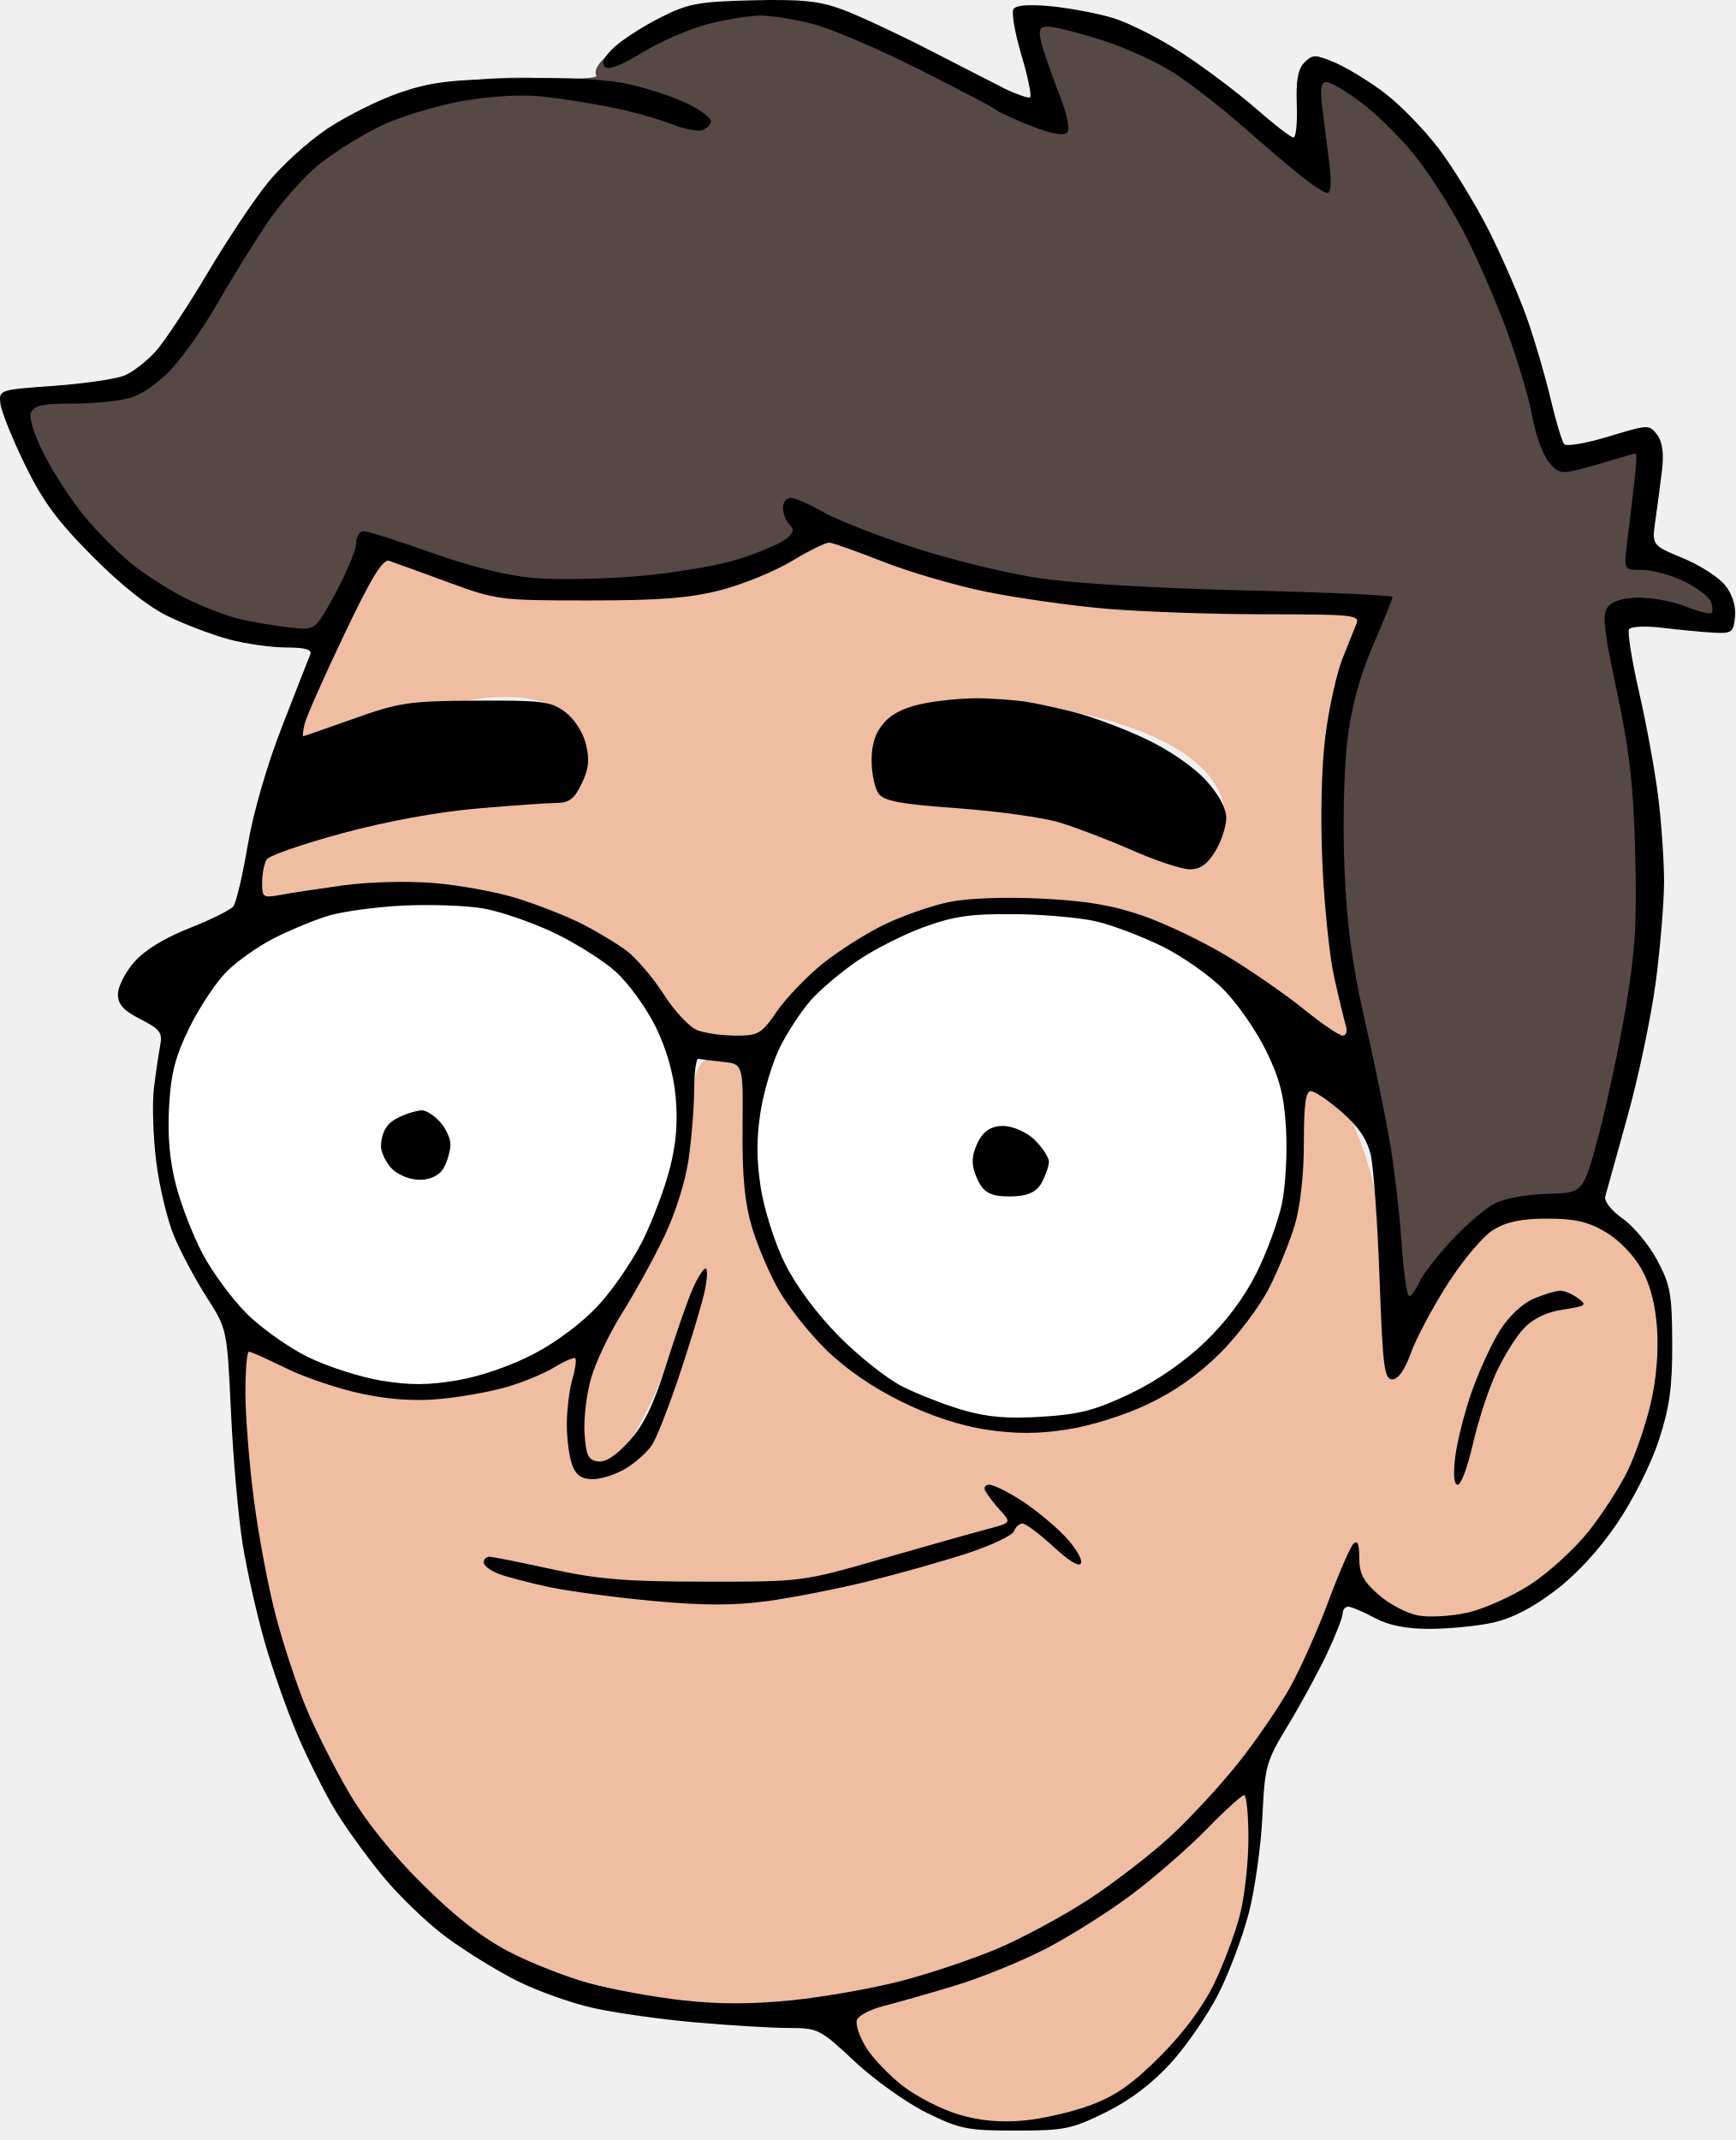
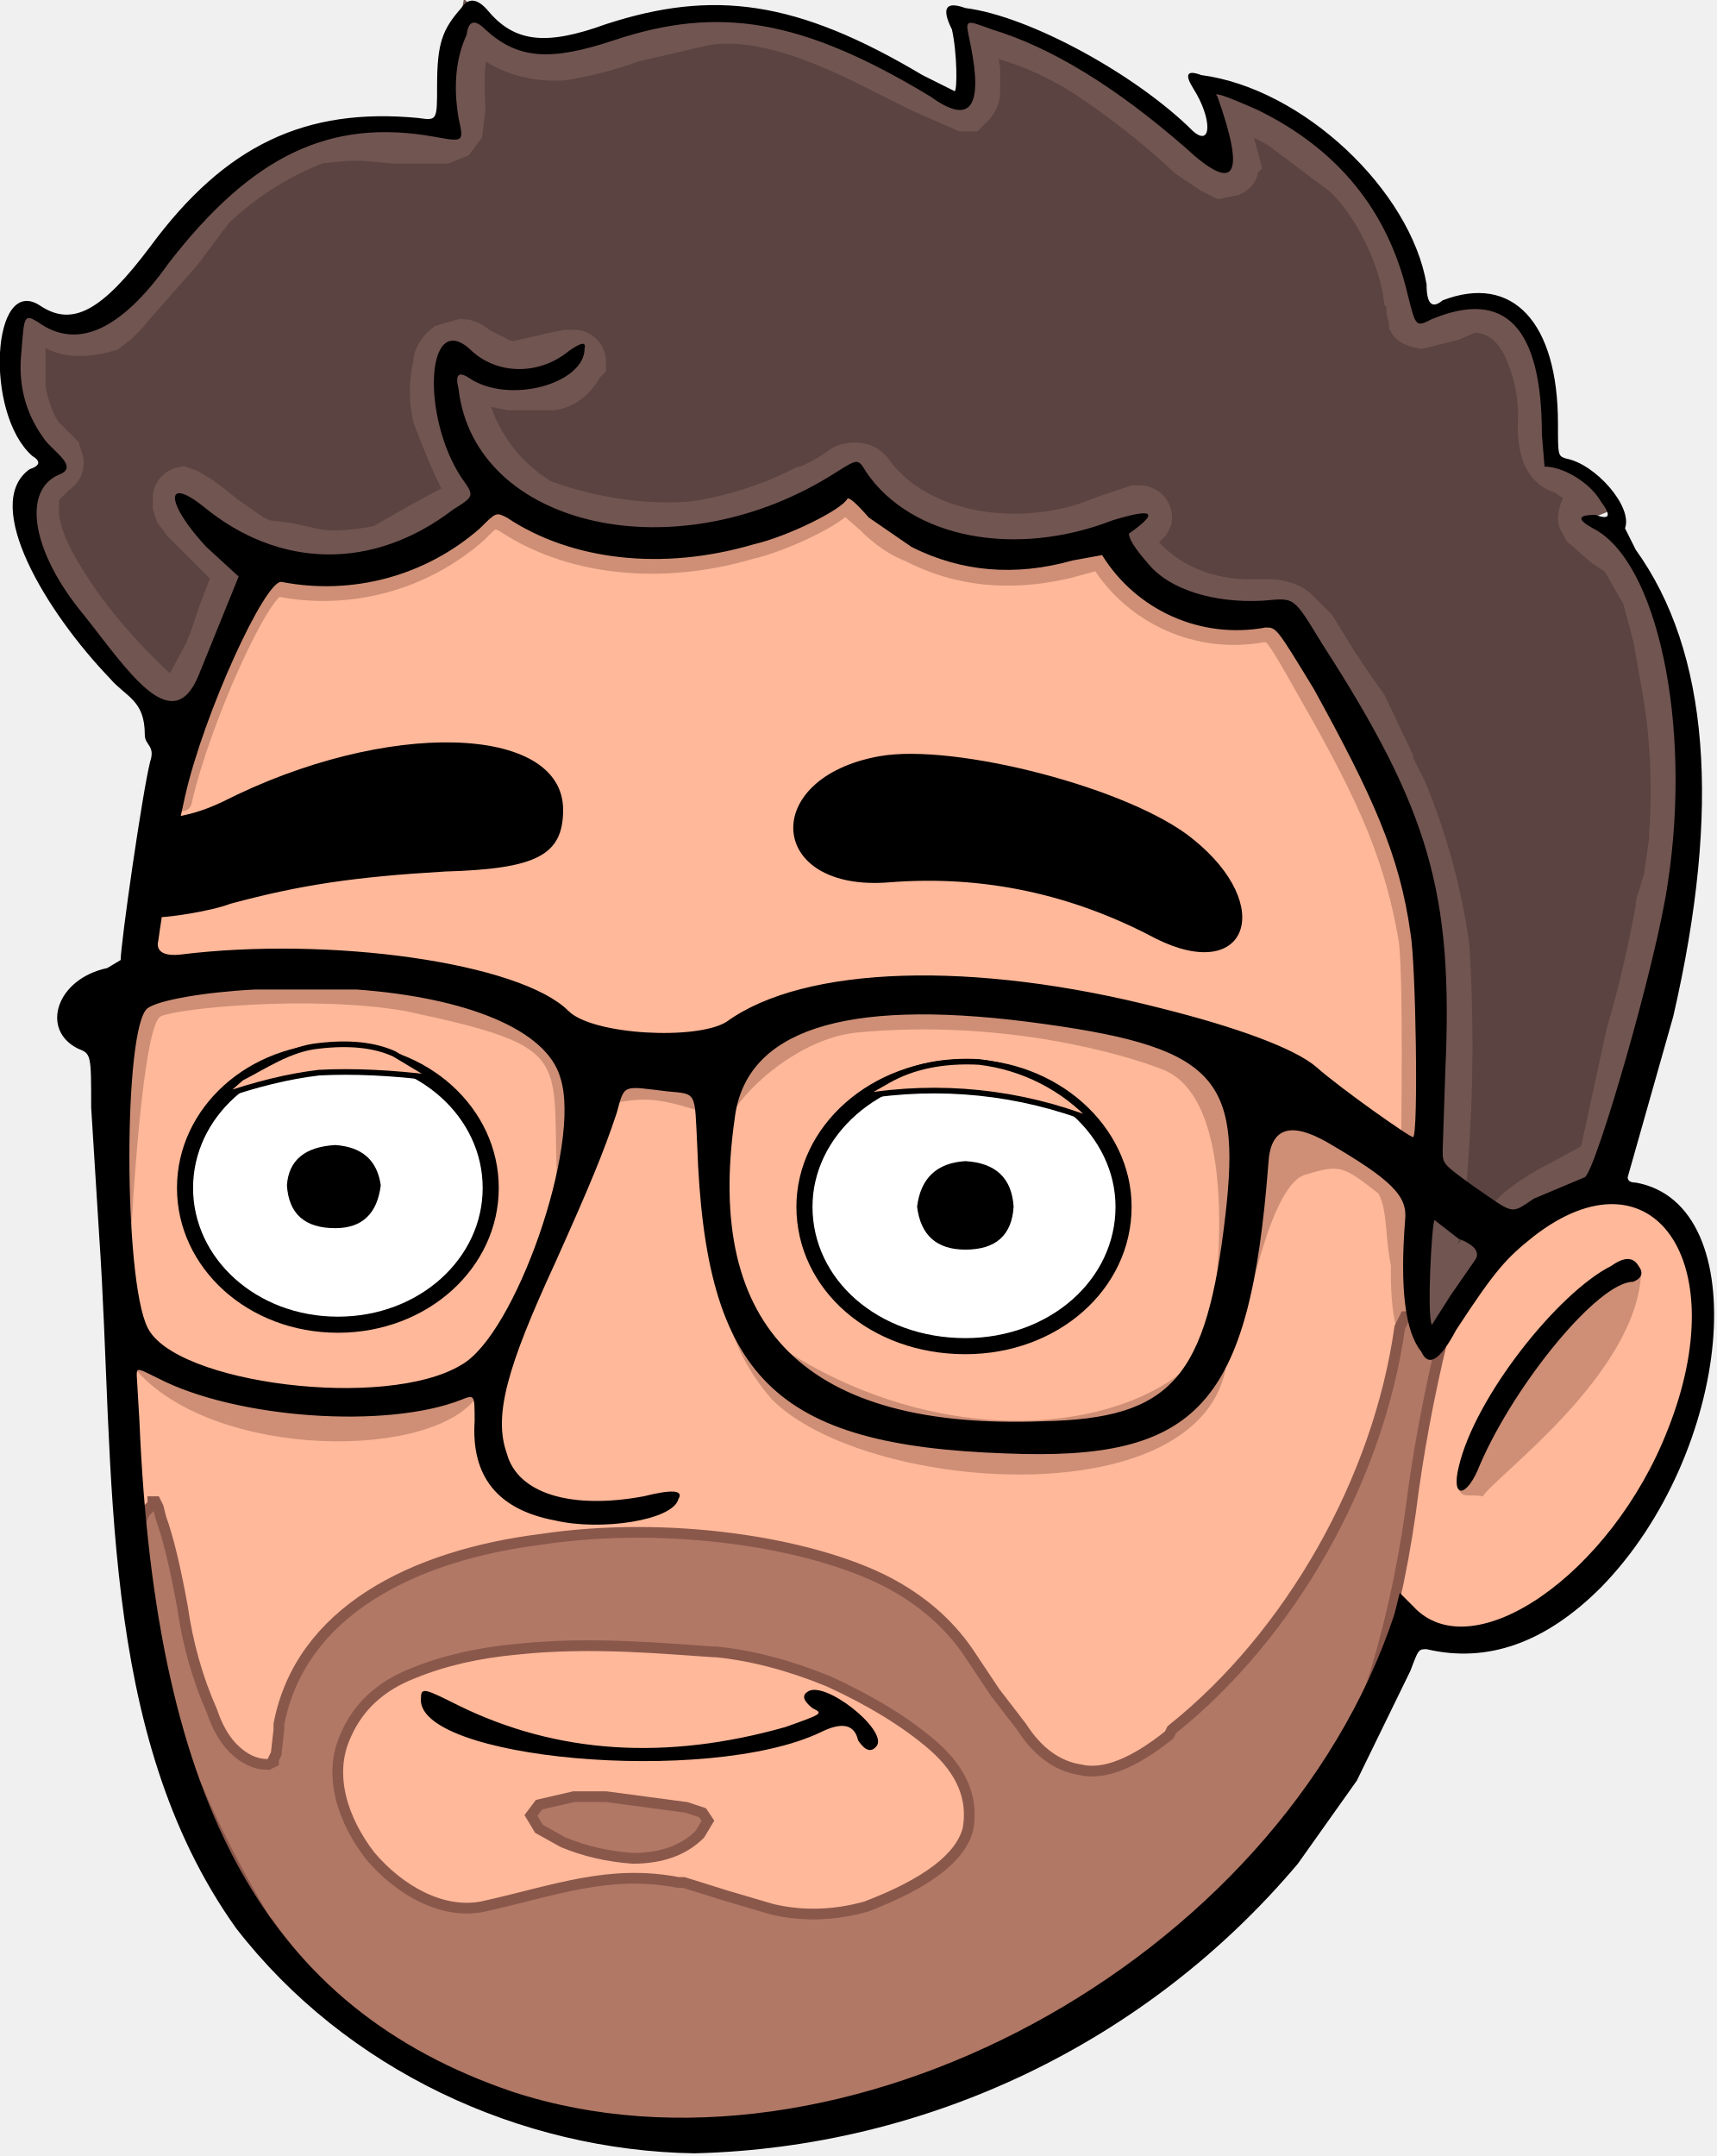
- <svg xmlns="http://www.w3.org/2000/svg" width="60" height="74" viewBox="0 0 60 74" fill="none">
-   <g id="favicon">
-     <g id="menchen-head-only">
-       <path id="skin" d="M43.41 61.75C43.48 61.75 43.245 63.224 43.219 64.147C43.114 67.841 40.852 71.59 38.137 72.967C36.744 73.674 34.714 73.62 33.344 73.332C31.892 73.027 30.385 72.006 29.727 70.881C29.12 69.845 28.858 69.442 30.485 69.102C34.412 68.283 38.122 66.218 41.109 63.188C41.844 62.443 43.341 61.75 43.41 61.75Z" fill="#EFBDA2" style="fill:#EFBDA2;fill:color(display-p3 0.937 0.741 0.635);fill-opacity:1;" />
-       <g id="glasses">
-         <path fill-rule="evenodd" clip-rule="evenodd" d="M32.67 31.539C34.328 31.119 37.842 31.322 39.573 31.93C41.515 32.613 42.144 33.671 43.12 34.998C44.141 36.387 44.768 37.987 44.75 39.792C44.689 45.816 38.511 50.564 32.862 49.092C29.825 48.3 27.273 45.255 26.342 42.189C25.766 40.291 25.88 37.883 26.63 36.245C27.599 34.127 30.11 32.188 32.67 31.539Z" fill="white" style="fill:white;fill-opacity:1;" />
-         <path fill-rule="evenodd" clip-rule="evenodd" d="M7.55 33.368C9.706 31.474 13.524 30.426 16.946 31.163C18.595 31.518 20.725 32.948 21.642 33.971C23.017 35.502 23.882 37.894 23.466 40.175C23.155 41.882 21.686 44.374 20.493 45.544C16.398 49.563 9.278 48.603 6.784 43.531C5.952 41.84 5.47 39.427 5.633 37.874C5.789 36.39 6.598 34.206 7.55 33.368Z" fill="white" style="fill:white;fill-opacity:1;" />
-       </g>
-       <path id="Group 574 (Traced)" fill-rule="evenodd" clip-rule="evenodd" d="M31.344 19.551C34.793 20.754 38.311 20.94 41.941 21.053C44.606 21.137 47.199 21 47.252 21.053C47.306 21.107 46.97 22.373 46.676 23.202C46.154 24.678 45.913 24.504 45.923 28.529C45.931 31.733 46.005 32.932 46.258 33.947C46.437 34.664 47.222 35.368 46.676 35.953C46.036 36.641 45.469 35.576 44.523 34.88C42.836 33.638 40.94 32.469 38.914 31.869C36.169 31.055 33.029 31.202 30.446 32.426C28.686 33.26 26.223 37.383 23.905 36.145C23.704 36.038 23.06 35.35 22.474 34.617C19.911 31.411 15.119 30.736 11.281 31.252C10.08 31.413 9.023 31.5 8.933 31.444C8.842 31.387 8.979 29.806 9.094 29.626C10.461 27.48 15.212 27.697 17.339 27.516C18.477 27.42 19.692 27.506 19.838 27.384C20.628 26.73 20.225 24.972 19.392 24.526C17.315 23.416 14.223 24.75 12.258 25.407C11.314 25.723 10.532 25.887 10.495 25.887C10.113 25.887 11.47 22.096 11.491 22.052C12.154 20.657 13.131 19.488 13.278 19.431C13.425 19.375 14.246 19.405 15.134 19.751C18.74 21.152 24.296 20.741 27.79 18.792C28.342 18.484 28.51 18.492 28.749 18.505C28.987 18.517 30.184 19.146 31.344 19.551ZM32.32 24.315C31.613 24.431 31.019 24.659 30.739 24.922C30.344 25.292 29.889 27.111 30.477 27.474C30.58 27.538 31.825 27.712 33.242 27.861C34.66 28.01 36.064 28.191 36.361 28.262C37.9 28.631 39.505 29.869 41.104 29.869C41.746 29.869 42.364 28.92 42.366 28.319C42.373 24.877 34.647 23.935 32.32 24.315ZM25.449 36.693C25.615 36.76 25.689 37.302 25.691 38.448C25.692 40.277 25.871 42.125 26.651 43.802C28.157 47.038 31.901 49.388 35.465 49.388C38.53 49.388 41.59 47.805 43.32 45.274C44.44 43.634 44.914 41.722 45.007 39.766C45.061 38.632 45.179 37.658 45.271 37.601C46.483 36.852 47.538 40.911 47.576 41.371C47.614 41.835 48.069 47.458 48.167 47.426C48.279 47.389 48.742 46.643 49.196 45.769C49.785 44.635 50.609 42.922 51.812 42.279C52.657 41.828 54.477 41.926 55.309 42.357C58.428 43.977 57.677 48.903 56.36 51.389C55.191 53.594 52.405 55.879 49.841 56.182C48.69 56.319 46.869 55.398 46.869 53.977C46.869 52.968 46.257 54.619 46.194 54.79C45.476 56.752 44.529 59.208 43.268 60.88C39.855 65.407 34.903 68.335 29.366 69.38C25.328 70.143 20.217 69.386 16.669 67.112C11.819 64.005 9.249 57.52 8.519 51.964C8.459 51.504 7.708 46.709 8.701 46.709C8.846 46.709 9.429 46.92 9.995 47.178C12.61 48.37 16.544 48.862 19.104 47.186C19.345 47.029 19.829 46.883 19.928 46.883C20.134 46.883 19.729 50.056 19.82 50.42C20.037 51.283 21.233 50.861 21.762 50.535C23 49.77 23.36 47.698 23.761 46.441C24.093 45.399 24.336 44.408 24.301 44.24C24.267 44.072 23.989 44.623 23.686 45.465C23.451 46.115 21.744 51.438 20.408 50.622C19.104 49.184 21.277 45.654 21.767 44.79C22.94 42.721 23.748 40.725 23.905 38.338C23.981 37.18 24.057 36.134 25.449 36.693Z" fill="#EFBDA2" style="fill:#EFBDA2;fill:color(display-p3 0.937 0.741 0.635);fill-opacity:1;" />
-       <path id="Intersect" d="M26.629 0.341C24.939 0.272 24.546 0.007 23.598 0.408C21.741 1.194 20.374 2.206 20.623 2.61C20.684 2.709 19.901 2.747 18.774 2.7C16.286 2.595 14.455 2.967 12.415 3.99C10.086 5.156 8.865 6.455 7.22 9.514C5.445 12.816 4.618 13.453 2.151 13.421C1.335 13.41 0.675 13.743 0.551 13.714C0.428 13.685 0.48 13.722 0.359 13.906C0.805 14.548 1.751 17.105 3.84 19.119C5.681 20.895 7.364 21.864 9.563 21.864C10.356 21.864 11.097 22.247 11.097 22.247C11.097 22.247 12.073 20.499 12.631 19.754C12.905 19.389 13.305 18.646 14.453 19.162C15.096 19.451 15.753 20.02 16.466 20.171C18.096 20.517 21.355 20.676 23.273 20.334C24.873 20.048 27.071 19.55 27.587 18.978C27.767 18.779 28.235 18.508 28.258 18.508C28.283 18.508 28.556 18.346 29.121 18.604C32.169 19.993 36.477 20.812 42.639 20.978C46.05 21.069 48.433 20.335 47.539 20.978C45.985 24.211 45.345 29.535 46.48 34.076C46.48 35.708 47.729 39.316 47.912 42.153C48.004 43.577 47.964 44.633 47.912 45.161C47.791 46.407 47.87 47.27 48.31 47.27C48.535 47.27 48.474 46.575 48.775 45.832C49.248 44.668 49.939 43.904 50.597 43.148C51.602 41.993 53.476 40.883 54.911 41.709C54.911 41.709 55.022 41.56 55.538 39.752C55.855 38.645 56.244 37.189 56.349 36.82C57.381 33.203 57.445 28.484 56.349 24.261C56.09 23.259 55.867 21.357 56.053 20.978C56.053 20.692 56.633 20.666 57.178 20.978C57.823 21.347 59.369 21.857 59.513 21.48C59.744 20.878 59.979 21.214 59.513 20.66C59.07 20.133 58.98 19.634 57.683 19.162L57.178 18.978L56.948 17.693C57.608 14.882 57.614 14.453 55.365 15.309C54.127 15.78 53.761 15.76 53.761 15.309C53.761 14.343 52.667 11.032 51.747 9.113C50.136 5.748 49.175 4.328 47.241 3.072C45.33 1.831 44.967 1.999 45.131 3.99L45.228 5.661L43.598 4.51C40.936 2.243 39.118 0.922 36.887 0.579C35.672 0.392 35.513 0.323 35.257 0.579C34.989 0.848 35.421 0.494 35.788 1.752C36.011 2.518 36.23 3.52 36.187 3.562C36.144 3.605 34.387 3.038 33.016 2.278C29.563 0.363 28.923 0.434 26.629 0.341Z" fill="#554845" style="fill:#554845;fill:color(display-p3 0.333 0.282 0.271);fill-opacity:1;" />
-       <path id="Group 573 (Traced)" fill-rule="evenodd" clip-rule="evenodd" d="M29.121 0.326C29.668 0.528 31.005 1.149 32.091 1.707C33.178 2.265 34.394 2.888 34.794 3.092C35.194 3.295 35.566 3.416 35.622 3.36C35.678 3.304 35.541 2.645 35.317 1.895C35.094 1.145 34.971 0.435 35.043 0.317C35.13 0.177 35.578 0.143 36.346 0.217C36.99 0.279 37.959 0.463 38.498 0.626C39.038 0.789 40.116 1.338 40.894 1.846C41.671 2.355 42.816 3.217 43.439 3.763C44.061 4.309 44.641 4.755 44.727 4.755C44.813 4.755 44.865 4.241 44.841 3.613C44.81 2.775 44.881 2.388 45.106 2.161C45.39 1.877 45.474 1.877 46.152 2.16C46.557 2.33 47.334 2.804 47.877 3.214C48.42 3.625 49.275 4.506 49.776 5.173C50.277 5.84 51.054 7.118 51.503 8.014C51.952 8.911 52.533 10.248 52.795 10.986C53.057 11.724 53.424 12.975 53.611 13.766C53.797 14.556 54.013 15.274 54.091 15.361C54.169 15.447 54.862 15.326 55.63 15.093C56.997 14.678 57.032 14.676 57.3 15.032C57.486 15.279 57.54 15.671 57.47 16.258C57.414 16.732 57.311 17.511 57.242 17.988C57.118 18.855 57.118 18.855 58.193 19.3C58.784 19.545 59.444 19.97 59.659 20.244C59.906 20.558 60.03 20.959 59.994 21.328C59.941 21.866 59.883 21.91 59.266 21.878C58.897 21.858 58.111 21.784 57.518 21.712C56.906 21.638 56.393 21.659 56.331 21.761C56.27 21.859 56.427 22.839 56.679 23.939C56.932 25.039 57.229 26.67 57.34 27.564C57.451 28.457 57.541 29.768 57.541 30.477C57.541 31.186 57.413 32.743 57.257 33.938C57.1 35.132 56.661 37.228 56.279 38.596C55.898 39.965 55.551 41.214 55.508 41.372C55.463 41.539 55.714 41.859 56.111 42.139C56.485 42.402 57.022 43.049 57.304 43.576C57.76 44.429 57.817 44.747 57.823 46.452C57.828 47.98 57.733 48.661 57.359 49.807C57.09 50.63 56.472 51.859 55.914 52.683C55.293 53.599 54.513 54.444 53.763 55.012C52.976 55.609 52.262 55.974 51.605 56.114C51.066 56.23 50.088 56.325 49.433 56.325C48.608 56.325 48.022 56.207 47.527 55.942C47.133 55.731 46.725 55.558 46.62 55.558C46.514 55.558 46.427 55.666 46.427 55.798C46.427 55.93 46.181 56.556 45.881 57.191C45.581 57.825 44.977 58.935 44.539 59.657C43.78 60.907 43.737 61.059 43.652 62.817C43.602 63.833 43.394 65.323 43.188 66.128C42.982 66.933 42.511 68.193 42.141 68.927C41.771 69.662 41.025 70.748 40.484 71.341C39.831 72.055 39.069 72.631 38.225 73.047C37.055 73.623 36.801 73.675 35.123 73.675C33.452 73.675 33.188 73.622 32.042 73.058C31.353 72.719 30.234 71.921 29.555 71.285C28.356 70.161 28.291 70.128 27.266 70.126C26.686 70.126 25.231 70.038 24.033 69.932C22.835 69.826 21.239 69.6 20.488 69.43C19.736 69.26 18.56 68.839 17.875 68.495C17.19 68.151 16.096 67.476 15.444 66.995C14.791 66.514 13.8 65.563 13.24 64.882C12.68 64.202 11.935 63.168 11.584 62.586C11.233 62.004 10.656 60.853 10.301 60.029C9.946 59.204 9.433 57.756 9.161 56.81C8.888 55.864 8.543 54.334 8.393 53.41C8.244 52.486 8.061 50.431 7.988 48.845C7.853 45.961 7.853 45.961 7.151 44.864C6.765 44.261 6.258 43.315 6.025 42.761C5.791 42.208 5.511 41.044 5.403 40.176C5.294 39.307 5.258 38.164 5.322 37.636C5.387 37.107 5.484 36.442 5.538 36.158C5.625 35.708 5.538 35.591 4.858 35.244C4.267 34.942 4.078 34.732 4.078 34.377C4.078 34.119 4.332 33.619 4.643 33.265C5.003 32.855 5.692 32.432 6.545 32.097C7.281 31.808 7.965 31.469 8.066 31.343C8.166 31.218 8.39 30.272 8.563 29.242C8.754 28.11 9.225 26.479 9.754 25.121C10.235 23.884 10.673 22.764 10.728 22.632C10.798 22.46 10.564 22.392 9.895 22.39C9.384 22.389 8.502 22.265 7.936 22.114C7.37 21.963 6.421 21.606 5.828 21.319C5.13 20.982 4.2 20.246 3.195 19.235C1.976 18.008 1.471 17.322 0.855 16.054C0.423 15.164 0.044 14.221 0.014 13.957C-0.041 13.482 -0.025 13.477 1.864 13.342C2.912 13.268 4.011 13.106 4.308 12.983C4.604 12.861 5.097 12.475 5.403 12.126C5.708 11.778 6.506 10.572 7.174 9.446C7.843 8.32 8.778 6.917 9.252 6.328C9.726 5.739 10.65 4.899 11.304 4.461C11.958 4.023 13.079 3.462 13.795 3.214C14.883 2.838 15.552 2.755 17.875 2.709C19.826 2.671 21.012 2.739 21.857 2.937C22.519 3.093 23.403 3.395 23.822 3.608C24.24 3.822 24.582 4.084 24.582 4.19C24.582 4.297 24.453 4.434 24.294 4.494C24.136 4.555 23.652 4.463 23.218 4.29C22.785 4.116 21.858 3.858 21.159 3.715C20.459 3.573 19.37 3.402 18.738 3.335C18.035 3.261 16.97 3.321 15.998 3.491C15.124 3.644 13.874 4.021 13.22 4.329C12.566 4.637 11.595 5.236 11.062 5.66C10.53 6.083 9.697 7.024 9.212 7.75C8.728 8.475 7.964 9.711 7.516 10.495C7.068 11.28 6.36 12.292 5.943 12.745C5.493 13.233 4.901 13.647 4.488 13.762C4.105 13.868 3.206 13.956 2.491 13.956C1.455 13.957 1.167 14.022 1.069 14.278C0.997 14.466 1.196 15.079 1.551 15.764C1.883 16.404 2.495 17.34 2.91 17.842C3.325 18.344 4.033 19.063 4.484 19.44C4.934 19.816 5.794 20.372 6.394 20.675C6.993 20.978 7.86 21.311 8.32 21.414C8.78 21.518 9.55 21.647 10.031 21.702C10.905 21.8 10.905 21.8 11.612 20.492C12 19.772 12.318 19 12.318 18.775C12.318 18.551 12.433 18.367 12.573 18.367C12.714 18.367 13.77 18.703 14.921 19.113C16.254 19.589 17.534 19.905 18.45 19.986C19.241 20.055 20.879 20.026 22.091 19.922C23.303 19.817 24.855 19.553 25.54 19.334C26.225 19.116 26.954 18.809 27.159 18.651C27.448 18.429 27.48 18.314 27.302 18.136C27.176 18.01 27.073 17.751 27.073 17.561C27.073 17.372 27.194 17.216 27.341 17.216C27.488 17.216 27.984 17.432 28.443 17.696C28.902 17.96 30.312 18.515 31.576 18.928C32.841 19.342 34.781 19.818 35.888 19.987C37.107 20.173 39.92 20.341 43.026 20.415C45.845 20.481 48.152 20.583 48.152 20.642C48.152 20.7 47.848 21.456 47.476 22.321C47.015 23.395 46.734 24.433 46.591 25.588C46.474 26.539 46.428 28.457 46.488 29.965C46.568 31.974 46.743 33.3 47.183 35.237C47.507 36.66 47.898 38.558 48.053 39.455C48.207 40.351 48.392 41.925 48.462 42.953C48.533 43.981 48.651 44.822 48.724 44.822C48.797 44.822 48.956 44.604 49.078 44.336C49.2 44.068 49.707 43.414 50.205 42.881C50.703 42.349 51.371 41.778 51.691 41.612C52.017 41.443 52.814 41.298 53.51 41.282C54.749 41.253 54.749 41.253 55.279 39.257C55.571 38.158 55.992 36.179 56.215 34.859C56.544 32.913 56.606 31.894 56.543 29.486C56.482 27.155 56.345 25.95 55.909 23.898C55.441 21.695 55.394 21.234 55.608 20.975C55.771 20.779 56.166 20.667 56.699 20.667C57.158 20.667 57.884 20.807 58.312 20.979C58.74 21.15 59.132 21.249 59.182 21.198C59.233 21.147 59.222 20.968 59.157 20.799C59.093 20.631 58.675 20.317 58.23 20.101C57.785 19.885 57.135 19.709 56.786 19.709C56.151 19.709 56.151 19.709 56.26 18.798C56.319 18.297 56.428 17.391 56.502 16.785C56.576 16.179 56.602 15.683 56.561 15.683C56.519 15.683 56.184 15.776 55.815 15.89C55.447 16.005 54.865 16.168 54.522 16.254C53.989 16.387 53.844 16.343 53.536 15.951C53.337 15.698 53.086 14.988 52.978 14.374C52.87 13.759 52.464 12.4 52.076 11.354C51.688 10.308 51.013 8.774 50.576 7.946C50.138 7.117 49.39 5.954 48.913 5.362C48.437 4.77 47.617 3.96 47.093 3.563C46.569 3.165 46.021 2.84 45.876 2.839C45.672 2.838 45.638 3.047 45.727 3.749C45.791 4.25 45.899 5.112 45.968 5.666C46.044 6.284 46.02 6.672 45.904 6.672C45.8 6.672 45.367 6.392 44.943 6.049C44.519 5.707 43.623 4.943 42.952 4.353C42.281 3.763 41.258 2.963 40.678 2.575C40.099 2.188 38.952 1.657 38.129 1.396C37.307 1.135 36.465 0.921 36.257 0.921C35.944 0.921 35.901 1.01 36.003 1.448C36.071 1.738 36.34 2.523 36.602 3.192C36.904 3.962 37.011 4.475 36.896 4.591C36.78 4.706 36.334 4.623 35.678 4.365C35.109 4.14 34.557 3.887 34.451 3.801C34.345 3.715 33.135 3.079 31.762 2.387C30.388 1.696 28.753 0.997 28.129 0.834C27.504 0.671 26.684 0.538 26.307 0.538C25.929 0.538 25.107 0.67 24.479 0.832C23.85 0.994 22.833 1.435 22.218 1.812C21.475 2.269 21.036 2.435 20.909 2.307C20.782 2.181 20.893 1.954 21.239 1.633C21.526 1.367 22.244 0.905 22.836 0.606C23.794 0.122 24.142 0.057 26.019 0.011C27.71 -0.03 28.323 0.033 29.121 0.326ZM27.38 19.401C26.785 19.76 25.675 20.212 24.913 20.408C23.839 20.683 22.819 20.763 20.366 20.763C17.262 20.763 17.174 20.751 15.48 20.127C14.531 19.778 13.622 19.449 13.459 19.396C13.235 19.324 12.851 19.953 11.898 21.949C11.203 23.406 10.59 24.791 10.536 25.029C10.482 25.266 10.457 25.46 10.48 25.46C10.503 25.46 11.292 25.186 12.234 24.851C13.815 24.288 14.141 24.241 16.472 24.228C18.747 24.215 19.049 24.253 19.538 24.616C19.851 24.848 20.154 25.313 20.257 25.72C20.394 26.262 20.362 26.577 20.116 27.092C19.867 27.616 19.683 27.761 19.267 27.764C18.976 27.765 17.746 27.851 16.534 27.955C15.151 28.073 13.407 28.391 11.854 28.809C10.492 29.175 9.307 29.585 9.222 29.72C9.136 29.855 9.065 30.212 9.063 30.514C9.061 31.029 9.099 31.055 9.683 30.948C10.026 30.884 10.996 30.736 11.839 30.619C12.707 30.498 14.064 30.46 14.969 30.532C15.848 30.602 17.142 30.836 17.844 31.053C18.546 31.269 19.552 31.662 20.079 31.925C20.606 32.189 21.317 32.615 21.66 32.872C22.003 33.13 22.586 33.813 22.955 34.39C23.324 34.967 23.846 35.523 24.116 35.626C24.386 35.728 24.985 35.812 25.448 35.812C26.225 35.812 26.331 35.749 26.868 34.969C27.187 34.506 27.902 33.761 28.458 33.314C29.014 32.868 29.98 32.258 30.606 31.959C31.231 31.66 32.223 31.316 32.809 31.193C33.451 31.06 34.716 31.011 35.984 31.072C37.545 31.147 38.459 31.3 39.508 31.662C40.287 31.93 41.606 32.562 42.438 33.066C43.271 33.569 44.461 34.393 45.083 34.897C45.705 35.4 46.311 35.812 46.429 35.812C46.548 35.812 46.598 35.661 46.541 35.477C46.483 35.292 46.301 34.537 46.136 33.799C45.971 33.061 45.785 31.25 45.723 29.773C45.655 28.126 45.699 26.431 45.838 25.386C45.963 24.449 46.222 23.285 46.413 22.798C46.605 22.311 46.825 21.762 46.902 21.578C47.033 21.266 46.81 21.242 43.717 21.241C41.888 21.24 39.404 21.152 38.197 21.045C36.99 20.938 35.143 20.675 34.093 20.461C33.042 20.247 31.443 19.78 30.538 19.424C29.634 19.067 28.796 18.77 28.677 18.763C28.558 18.756 27.974 19.043 27.38 19.401ZM35.409 24.255C35.725 24.299 36.501 24.465 37.133 24.624C37.766 24.783 38.896 25.206 39.644 25.564C40.447 25.947 41.292 26.532 41.704 26.988C42.152 27.483 42.403 27.951 42.402 28.288C42.402 28.578 42.231 29.095 42.022 29.438C41.75 29.884 41.501 30.061 41.144 30.061C40.869 30.061 39.973 29.765 39.152 29.404C38.331 29.043 37.196 28.609 36.63 28.439C36.064 28.269 34.479 28.048 33.109 27.948C31.122 27.804 30.57 27.701 30.379 27.44C30.247 27.259 30.139 26.745 30.139 26.297C30.139 25.724 30.267 25.335 30.57 24.991C30.866 24.654 31.325 24.44 32.033 24.309C32.601 24.204 33.464 24.131 33.95 24.147C34.436 24.162 35.093 24.211 35.409 24.255ZM11.341 31.67C10.856 31.82 10.018 32.166 9.479 32.44C8.94 32.713 8.202 33.233 7.839 33.596C7.476 33.959 6.898 34.828 6.554 35.526C6.06 36.532 5.913 37.102 5.846 38.269C5.79 39.273 5.866 40.139 6.087 40.988C6.265 41.674 6.682 42.748 7.016 43.374C7.349 44.001 8.029 44.922 8.527 45.42C9.025 45.919 9.978 46.595 10.645 46.924C11.311 47.252 12.449 47.619 13.173 47.739C14.173 47.905 14.811 47.902 15.827 47.728C16.631 47.59 17.69 47.222 18.483 46.805C19.275 46.388 20.165 45.713 20.714 45.113C21.216 44.563 21.901 43.555 22.237 42.873C22.573 42.19 22.99 41.077 23.163 40.4C23.383 39.542 23.443 38.789 23.363 37.921C23.287 37.108 23.045 36.265 22.667 35.497C22.348 34.85 21.733 33.999 21.299 33.608C20.866 33.216 19.897 32.605 19.145 32.249C18.394 31.893 17.305 31.518 16.726 31.416C16.146 31.314 14.896 31.268 13.947 31.314C12.998 31.36 11.826 31.521 11.341 31.67ZM31.943 32.059C31.24 32.315 30.201 32.843 29.634 33.234C29.067 33.624 28.345 34.238 28.029 34.597C27.714 34.957 27.243 35.67 26.984 36.183C26.724 36.695 26.419 37.7 26.304 38.416C26.155 39.352 26.155 40.094 26.305 41.064C26.423 41.82 26.784 42.962 27.129 43.665C27.508 44.438 28.221 45.404 28.989 46.187C29.674 46.884 30.67 47.674 31.201 47.943C31.733 48.211 32.677 48.579 33.299 48.76C34.137 49.004 34.844 49.064 36.022 48.99C37.324 48.909 37.875 48.766 39.058 48.204C39.968 47.772 40.928 47.112 41.648 46.426C42.388 45.719 43.022 44.873 43.445 44.026C43.805 43.307 44.202 42.224 44.327 41.62C44.453 41.016 44.517 39.856 44.47 39.042C44.402 37.876 44.254 37.297 43.768 36.31C43.429 35.621 42.765 34.671 42.292 34.198C41.819 33.725 40.873 33.062 40.189 32.725C39.505 32.389 38.495 32.004 37.944 31.87C37.393 31.736 36.105 31.62 35.082 31.611C33.566 31.598 32.986 31.68 31.943 32.059ZM24.003 37.681C24.001 38.288 23.914 39.373 23.81 40.093C23.699 40.863 23.349 41.97 22.96 42.777C22.597 43.533 21.947 44.712 21.516 45.398C21.085 46.083 20.602 47.093 20.443 47.641C20.283 48.189 20.179 49.052 20.212 49.558C20.261 50.322 20.338 50.488 20.671 50.535C20.939 50.573 21.3 50.34 21.759 49.831C22.267 49.268 22.601 48.578 23.04 47.185C23.365 46.15 23.773 44.978 23.945 44.583C24.116 44.188 24.321 43.864 24.399 43.864C24.477 43.864 24.46 44.231 24.36 44.679C24.26 45.127 23.877 46.399 23.508 47.506C23.139 48.614 22.708 49.718 22.549 49.96C22.391 50.202 21.986 50.568 21.649 50.774C21.312 50.979 20.798 51.148 20.505 51.148C20.11 51.149 19.925 51.022 19.787 50.657C19.684 50.387 19.6 49.761 19.6 49.266C19.6 48.771 19.684 48.071 19.788 47.71C19.892 47.348 19.939 47.016 19.894 46.97C19.849 46.925 19.527 47.062 19.179 47.275C18.831 47.487 18.096 47.794 17.546 47.955C16.996 48.117 15.962 48.305 15.247 48.373C14.36 48.458 13.49 48.401 12.51 48.195C11.719 48.029 10.545 47.633 9.899 47.316C9.254 46.999 8.672 46.74 8.606 46.74C8.54 46.74 8.486 47.382 8.486 48.168C8.486 48.953 8.618 50.614 8.779 51.858C8.94 53.102 9.284 54.921 9.543 55.9C9.802 56.879 10.272 58.303 10.589 59.065C10.906 59.827 11.569 61.14 12.062 61.982C12.636 62.964 13.548 64.101 14.602 65.149C15.728 66.269 16.672 67.005 17.596 67.487C18.339 67.874 19.589 68.366 20.375 68.58C21.161 68.794 22.611 69.059 23.598 69.169C24.853 69.31 25.992 69.309 27.389 69.167C28.488 69.055 30.183 68.756 31.156 68.503C32.13 68.25 33.625 67.748 34.478 67.388C35.332 67.028 36.753 66.262 37.636 65.686C38.519 65.11 39.795 64.127 40.472 63.501C41.149 62.876 42.202 61.737 42.811 60.971C43.421 60.206 44.224 59.036 44.595 58.372C44.966 57.708 45.569 56.358 45.935 55.373C46.302 54.388 46.691 53.492 46.801 53.382C46.941 53.242 47.002 53.391 47.002 53.87C47.002 54.417 47.14 54.681 47.669 55.145C48.035 55.468 48.649 55.79 49.032 55.862C49.416 55.934 50.188 55.89 50.748 55.764C51.308 55.639 52.285 55.202 52.917 54.793C53.55 54.384 54.463 53.547 54.947 52.934C55.431 52.321 56.04 51.372 56.3 50.825C56.561 50.278 56.913 49.243 57.081 48.525C57.272 47.712 57.355 46.741 57.3 45.952C57.242 45.099 57.064 44.419 56.756 43.872C56.49 43.399 55.972 42.867 55.514 42.599C54.906 42.242 54.453 42.139 53.5 42.139C52.608 42.14 52.099 42.246 51.641 42.525C51.288 42.74 50.594 43.56 50.065 44.386C49.544 45.199 48.971 46.276 48.789 46.781C48.577 47.371 48.347 47.698 48.144 47.698C47.867 47.698 47.813 47.268 47.703 44.2C47.634 42.275 47.496 40.356 47.398 39.934C47.271 39.395 46.972 38.953 46.391 38.449C45.937 38.054 45.457 37.73 45.325 37.73C45.151 37.73 45.086 38.214 45.086 39.516C45.086 40.601 44.964 41.711 44.777 42.343C44.607 42.916 44.209 43.897 43.893 44.524C43.577 45.15 42.816 46.165 42.201 46.78C41.454 47.528 40.621 48.117 39.684 48.559C38.871 48.943 37.7 49.31 36.894 49.432C35.888 49.586 35.121 49.587 34.115 49.437C33.208 49.301 32.185 48.964 31.169 48.466C30.175 47.979 29.231 47.328 28.561 46.669C27.983 46.1 27.247 45.171 26.925 44.605C26.603 44.039 26.186 43.059 25.999 42.426C25.75 41.586 25.663 40.671 25.677 39.034C25.697 36.792 25.697 36.792 24.996 36.718C24.61 36.677 24.23 36.629 24.151 36.611C24.072 36.594 24.005 37.075 24.003 37.681ZM15.214 38.793C15.413 39.013 15.576 39.363 15.576 39.572C15.576 39.781 15.474 40.142 15.35 40.374C15.208 40.638 14.893 40.797 14.51 40.797C14.172 40.797 13.734 40.617 13.535 40.397C13.336 40.177 13.174 39.84 13.174 39.648C13.174 39.456 13.219 39.042 13.535 38.793C13.851 38.544 14.443 38.393 14.589 38.393C14.734 38.393 15.016 38.573 15.214 38.793ZM35.784 39.422C36.052 39.69 36.271 40.026 36.271 40.169C36.271 40.312 36.157 40.641 36.019 40.9C35.843 41.228 35.508 41.372 34.917 41.372C34.248 41.372 34.009 41.243 33.791 40.763C33.583 40.307 33.583 40 33.791 39.544C33.98 39.129 34.263 38.935 34.682 38.935C35.02 38.935 35.516 39.154 35.784 39.422ZM54.567 44.892C54.892 45.129 54.846 45.164 54.057 45.283C53.48 45.369 53.026 45.586 52.694 45.932C52.421 46.218 51.982 46.926 51.718 47.506C51.455 48.086 51.098 49.186 50.926 49.951C50.753 50.715 50.521 51.341 50.409 51.341C50.279 51.341 50.246 51.003 50.318 50.393C50.38 49.871 50.635 48.857 50.886 48.14C51.136 47.422 51.577 46.462 51.866 46.006C52.182 45.507 52.651 45.068 53.044 44.904C53.403 44.754 53.812 44.631 53.953 44.631C54.095 44.631 54.371 44.748 54.567 44.892ZM35.323 51.891C35.792 52.194 36.465 52.747 36.819 53.12C37.174 53.494 37.427 53.91 37.382 54.045C37.33 54.202 36.988 54.002 36.429 53.486C35.95 53.044 35.468 52.683 35.36 52.683C35.251 52.683 35.116 52.803 35.06 52.95C35.004 53.097 34.283 53.438 33.458 53.709C32.634 53.979 31.097 54.414 30.043 54.675C28.989 54.936 27.414 55.246 26.543 55.364C25.376 55.521 24.34 55.521 22.614 55.363C21.325 55.244 19.708 55.03 19.02 54.886C18.333 54.741 17.535 54.534 17.248 54.424C16.961 54.315 16.726 54.137 16.726 54.029C16.726 53.921 16.817 53.833 16.928 53.833C17.04 53.833 18.01 54.026 19.084 54.262C20.689 54.614 21.634 54.691 24.39 54.693C27.744 54.696 27.744 54.696 30.522 53.896C32.05 53.457 33.677 52.998 34.136 52.877C34.972 52.657 34.972 52.657 34.596 52.238C34.389 52.008 34.159 51.712 34.085 51.58C34.005 51.439 34.057 51.341 34.21 51.341C34.354 51.341 34.855 51.588 35.323 51.891ZM41.726 63.25C41.097 63.895 39.933 64.911 39.139 65.507C38.344 66.104 37.008 66.948 36.168 67.383C35.329 67.818 33.909 68.395 33.014 68.665C32.118 68.936 31.014 69.25 30.561 69.365C30.107 69.479 29.689 69.696 29.631 69.846C29.574 69.996 29.717 70.425 29.948 70.8C30.18 71.175 30.764 71.783 31.245 72.151C31.727 72.519 32.598 72.959 33.179 73.128C33.901 73.338 34.609 73.401 35.41 73.326C36.056 73.266 37.095 73.026 37.721 72.792C38.579 72.472 39.167 72.057 40.119 71.104C40.928 70.293 41.596 69.395 41.983 68.594C42.315 67.909 42.718 66.834 42.878 66.206C43.038 65.577 43.169 64.391 43.169 63.57C43.169 62.748 43.102 62.076 43.02 62.076C42.937 62.076 42.355 62.604 41.726 63.25Z" fill="black" style="fill:black;fill-opacity:1;" />
-     </g>
-   </g>
+ <svg xmlns="http://www.w3.org/2000/svg" fill="none" viewBox="0 0 640 804">
+   <path fill="#ffb899" d="M529 315c-2-6-38-95-56-95s-42-9-64-29c-19-16-39-34-312 10-32 5-31 74-31 74l-17 82c-3 22-9 30-9 49 0 34 2 75 4 109 15 102 11 140 46 199 32 52 103 86 168 87q3-2 14-3c73-5 147-35 208-105l20-31c9-15 21-29 25-39q3-13 4-12 35 9 65-21c36-37 71-121 11-149-7-3-17 6-17 6l-53-28s-2-92-6-104" />
+   <path fill="#b17865" stroke="#8a574b" stroke-width="4" d="M214 670h12l30 4 6 2 2 3-3 5q-9 9-25 9-14-1-26-6l-9-5-3-5 3-4z" />
+   <path fill="#5a4340" stroke="#715551" stroke-width="12" d="M530 492ZM263 11c17-3 37 4 56 13l24 12 16 7h3l2-2q3-3 3-7v-8l-2-12q20 4 39 16 21 14 38 30l9 6 4 2 5-1q4-2 3-5l1-1-4-15-1-6 17 9 24 18 1 1c10 10 19 28 21 43l1 1v4l1 4v1q1 2 6 3l12-3 7-3q12 0 18 13 6 14 5 28 0 7 2 12 3 6 8 7 8 5 11 9l-5 2q-2 5 0 7l1 2 8 7 6 4 8 14 4 15 3 17q5 27 3 56v2l-2 14-3 10v1q-4 23-11 47l-10 46-3 2-11 6q-10 5-17 11l-13 14-1 2-1 1-3 4-11 16v-12l3-13 2-12q5-48 2-97a240 240 0 0 0-16-59l-5-10v-1l-10-21-5-7-6-9-8-13-7-7q-3-3-10-4h-11q-25-1-40-20l1-1 3-3 1-1 1-1 1-2a6 6 0 0 0-6-7h-2l-3 1-6 2-11 4c-24 7-52 4-70-12l-1-1-3-3-3-4q-3-3-7-3-5 0-8 3l-5 3-6 3h-1q-20 10-41 13-27 2-55-8a59 59 0 0 1-28-41l15 3h16q8-1 13-10l1-1v-1a6 6 0 0 0-5-6h-4l-5 1-13 3q-3 1-8-2l-6-3q-3-3-7-3l-7 2q-5 4-5 9a43 43 0 0 0 0 20q8 21 12 27v2l-15 8-14 8-2 1q-16 3-24 1l-9-2-8-1h-1l-4-2-10-7-5-4-4-3-5-3-3-1a6 6 0 0 0-5 5v4l1 3 3 4 18 18v1l-5 13-3 9-2 5-9 17-3-1-2-1c-7-6-24-23-35-41q-9-14-10-24v-8l6-6a6 6 0 0 0 3-7l-1-3-3-3-4-4q-4-6-6-16v-17l1-5 7 1q8 5 22 1l4-3 3-3 6-7 15-17 12-16q17-16 38-24l10-1h7l11 1h19l5-2 3-4 1-8c0-4-1-15 1-23l1-6 2 2q13 11 31 10 13-2 27-7z" />
+   <path fill="#fff" stroke="#000" stroke-width="6" d="M360 398c33 0 59 24 59 52 0 29-26 52-59 52-34 0-60-23-60-52 0-28 26-52 60-52Z" />
+   <path fill="#000" d="M378 450q-1 16-18 16-16 0-18-16 2-16 18-17 17 1 18 17" />
+   <path fill="#ffb899" stroke="#000" stroke-width="2.1" d="M365 396a69 69 0 0 1 43 22 163 163 0 0 0-87-9l3-2 7-4q14-8 34-7Z" />
+   <path fill="#fff" stroke="#000" stroke-width="6" d="M126 392c32 0 57 23 57 51s-25 51-57 51-57-23-57-51 25-51 57-51Z" />
+   <path fill="#000" d="M142 442q-2 16-17 16-17 0-18-16 1-14 18-15 15 1 17 15" />
+   <path fill="#ffb899" stroke="#000" stroke-width="2.1" d="M119 390q17-2 28 3l15 9q-24-3-43-2-17 2-37 9l8-7c8-4 18-11 29-12Z" />
+   <path stroke="#ce8f76" stroke-linecap="round" stroke-width="7" d="M528 504q-8-12-5-46l3-32s1-64-1-76c-5-29-14-51-37-91-13-23-13-23-17-23a59 59 0 0 1-61-27l-11 3q-33 8-60-6-8-3-16-11l-8-7c-2 4-22 14-35 17-34 10-68 6-92-10-4-2-4-2-10 4a87 87 0 0 1-74 20c-6-1-29 49-36 80" />
+   <path fill="#b17865" stroke="#8a574b" stroke-width="4" d="M524 491h4l5 4 5 4q-8 33-12 65-5 35-15 66c-16 45-50 84-92 112-41 29-89 47-135 53h-2c-67 8-142-21-182-78l-1-1a402 402 0 0 1-48-118q-3-22 3-34l3-3v-1h1l1 2 1 4q4 11 8 33 3 21 11 39 3 9 8 14 6 6 13 6l2-1v-1l1-2 1-9v-2c8-42 50-63 98-69 47-7 100 1 129 16q19 10 30 26l10 15 10 13q9 14 22 16 13 3 33-13l1-2c44-35 77-93 85-150zM266 616c-16-1-45-4-73-1q-22 2-39 9-18 7-25 23c-7 15-1 32 9 45 11 13 27 22 42 19 27-6 47-14 73-9h2l16 5 17 5q17 4 35-1 34-13 38-29 3-17-13-31-15-13-39-24-22-9-42-11z" />
+   <path fill="#ce8f76" d="m40 368 98-9 104 30h24l68-19 124 15 40 26 31 25 3 62s-10-11-12-21c-4-13-2-25-6-32-13-10-14-11-27-7-13 3-22 51-22 51l-12-6s10-72-19-84c-15-6-60-19-114-14-22 2-44 22-49 34 0 0-3-7-5-3-18-6-24-7-35-5l-23 35c-3-52 9-55-57-69-35-6-85-1-91 2-7 3-11 79-11 79zm564 105 8 2c-2 38-55 76-59 83-5-1-8 1-9-3l2-8c19-41 32-54 58-74M45 502c65 26 99 28 139 7l-5 10c-14 26-100 26-129-9zm225-16c65 59 155 53 182 14l5 11c-12 55-135 45-169 11a78 78 0 0 1-18-36" />
+   <path fill="#000" d="M601 472q7-5 10 0 3 4-2 6c-13 0-44 38-57 68-5 13-11 13-8 1 6-26 37-65 57-75" />
+   <path fill="#000" fill-rule="evenodd" d="M172 3q4-6 10 1c10 12 22 13 44 5 40-13 71-9 118 19l12 6c1 0 1-14-1-23q-6-12 5-8c24 3 64 25 85 46 7 6 7-5 0-16q-5-8 3-5c38 5 78 43 84 78q0 11 6 6c26-10 43 8 43 46 0 12 0 12 3 13 11 2 25 18 22 26l4 8q41 57 14 174l-17 60q0 2 3 2c45 8 36 101-13 151q-31 31-65 23c-3 0-3 0-6 8l-20 41-22 31a304 304 0 0 1-225 108c-65-1-130-31-171-84q3 5 0 0c-52-73-45-171-51-258l-3-48c0-20 0-20-5-22-14-7-8-26 11-30l5-3c0-6 8-62 11-74 2-6-2-6-2-10 0-13-7-14-13-21-24-25-48-65-30-78q6-2 1-5c-18-16-15-68 3-56 12 8 23 2 41-22 28-38 58-52 100-48 7 1 7 1 7-12 0-16 2-21 9-29m77 404c-17-2-16-3-19 8-5 15-10 27-23 56-18 39-23 57-18 71 4 15 24 21 51 16q16-4 13 1c-2 8-29 12-46 8q-32-6-30-37c0-10 0-10-5-8-28 11-84 7-113-8-8-4-8-4-8-1l1 17c6 144 48 219 139 250 122 40 286-48 329-178l2-8 5 5c22 24 74-12 95-66 25-63-6-106-50-72-10 8-14 12-29 35q-9 17-13 8-9-11-6-49c1-9-5-15-29-29q-21-12-22 8c-7 90-26 111-98 108-86-3-112-28-115-115-1-20 0-19-11-20m134-26q-103-13-109 36-17 118 115 113c48-1 61-16 68-77 6-52-4-63-74-72m-250-12H95c-19 1-36 4-40 7-9 7-9 101 0 119 10 21 89 31 117 14 20-11 45-82 37-107-5-18-35-30-76-33m402 86c-1 0-3 36-1 39l7-11 9-13c3-4-3-7-6-8zM181 11q-6-6-7 2-6 13-3 31c2 9 2 9-9 7-39-7-68 7-99 47q-27 38-49 22c-5-3-5-2-6 11q-2 18 8 32c3 5 14 11 6 14-14 6-10 29 9 52 16 20 33 47 43 23l15-37-12-11c-15-16-16-27-1-15 28 23 63 24 93 1 8-5 8-5 3-12-15-23-13-62 3-48 10 10 26 10 37 1q7-5 6-1c0 13-28 21-43 11q-6-4-4 4c6 52 82 69 141 31 8-5 8-5 11 0 17 25 56 32 92 18q23-7 6 5 0 3 7 11c8 10 25 15 43 14 12-1 11-2 22 16 40 62 49 93 46 159l-1 30c0 5 0 5 11 13 16 11 14 11 23 5l19-8c4-2 27-81 31-110 9-59-4-120-28-132q-9-5 1-5 8 3 2-5c-4-7-14-13-21-13l-1-12q0-60-41-43c-6 3-6 3-9-9q-11-47-56-69-18-8-15-5 16 45-12 19-39-34-72-44c-11-4-10-4-8 6q7 35-15 19C299 7 268 2 229 15c-24 8-36 7-48-4m143 182q-7-8-8-7c-2 4-22 14-35 17-34 10-68 6-92-10-4-2-4-2-10 4a87 87 0 0 1-74 20c-6-1-29 49-36 80s-10 54-10 54-2 6 8 5c56-7 127 3 145 21 9 9 48 11 59 4 29-21 92-23 162-5 28 7 50 15 58 22 9 8 36 27 36 26 2-1 1-65-1-76-4-29-14-51-36-91-14-23-14-23-18-23a59 59 0 0 1-61-27l-11 2q-32 9-60-5z" clip-rule="evenodd" />
+   <path fill="#000" d="M303 637q-5-4-2-6c6-5 30 14 26 20q-3 4-7-2-2-9-14-3c-42 20-152 10-149-13 0-4 2-3 14 3q55 27 122 8c14-5 14-5 10-7m25-355c28-5 94 12 117 31 31 25 20 54-14 37q-47-25-99-21c-46 4-49-39-4-47M58 310c6-8 8-3 25-11 61-31 127-29 127 3 0 17-10 22-44 23-34 2-54 5-80 12-8 3-23 5-26 5-5 0-10-22-2-32" />
</svg>
